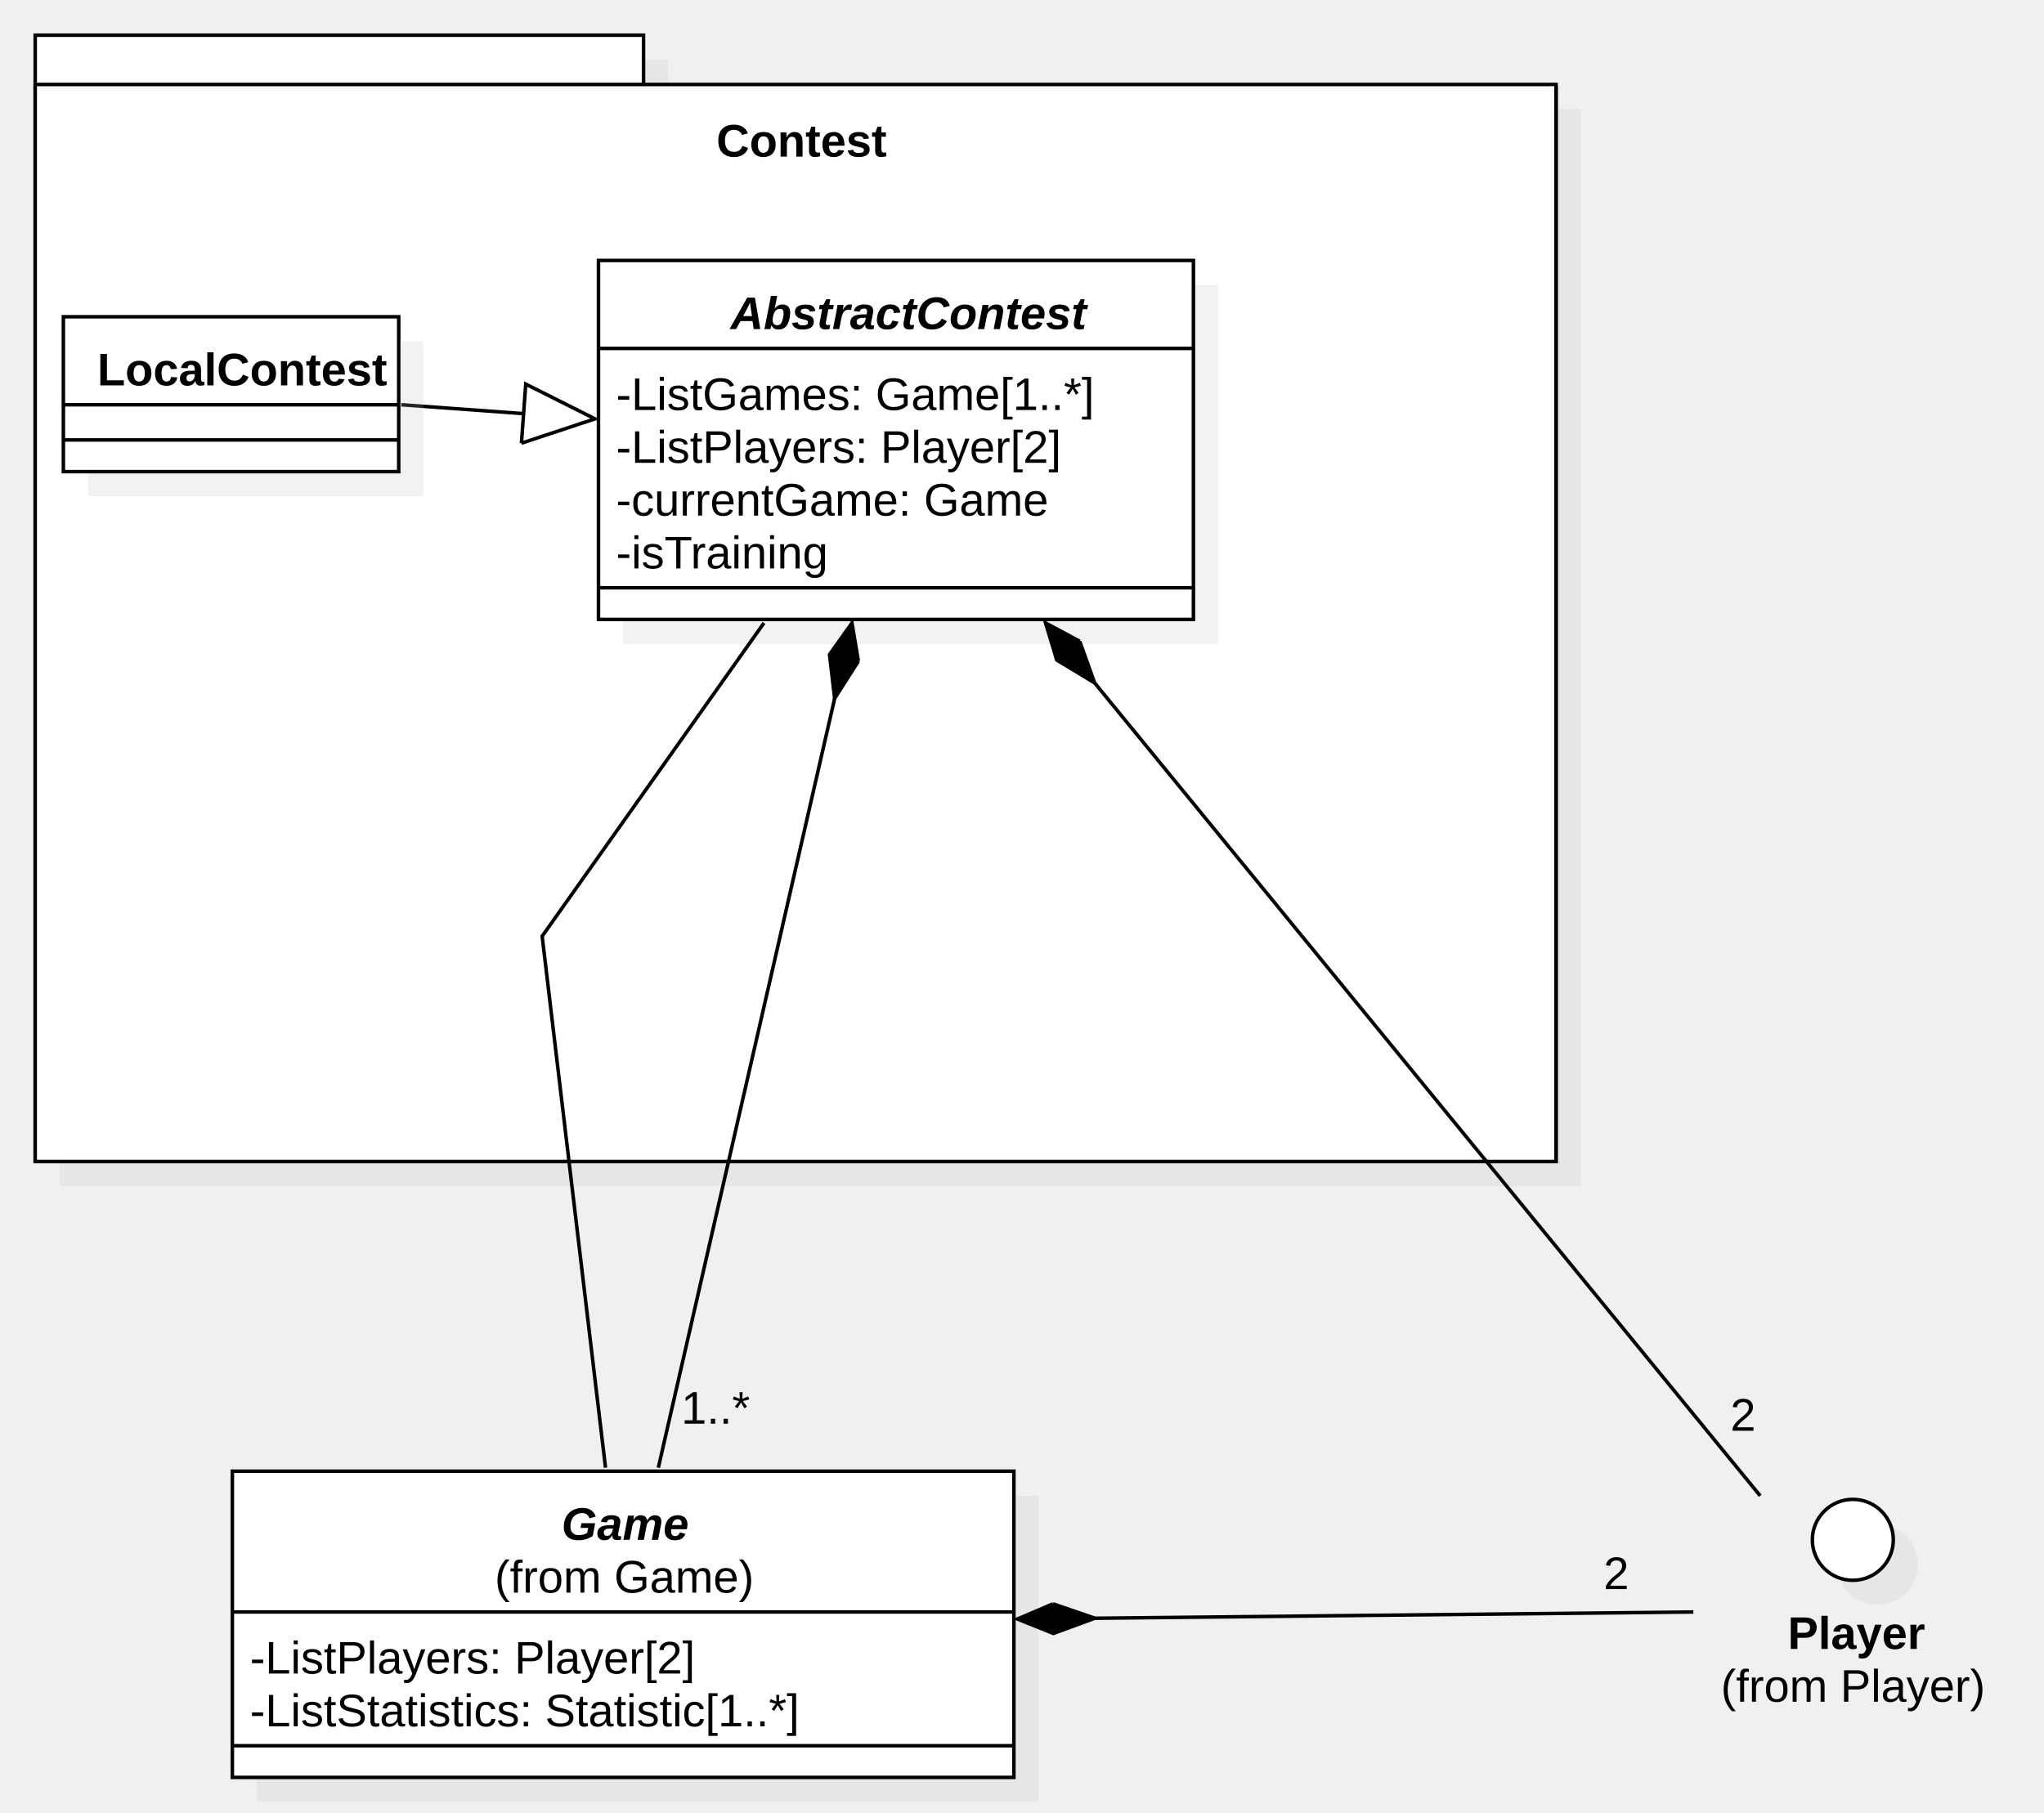
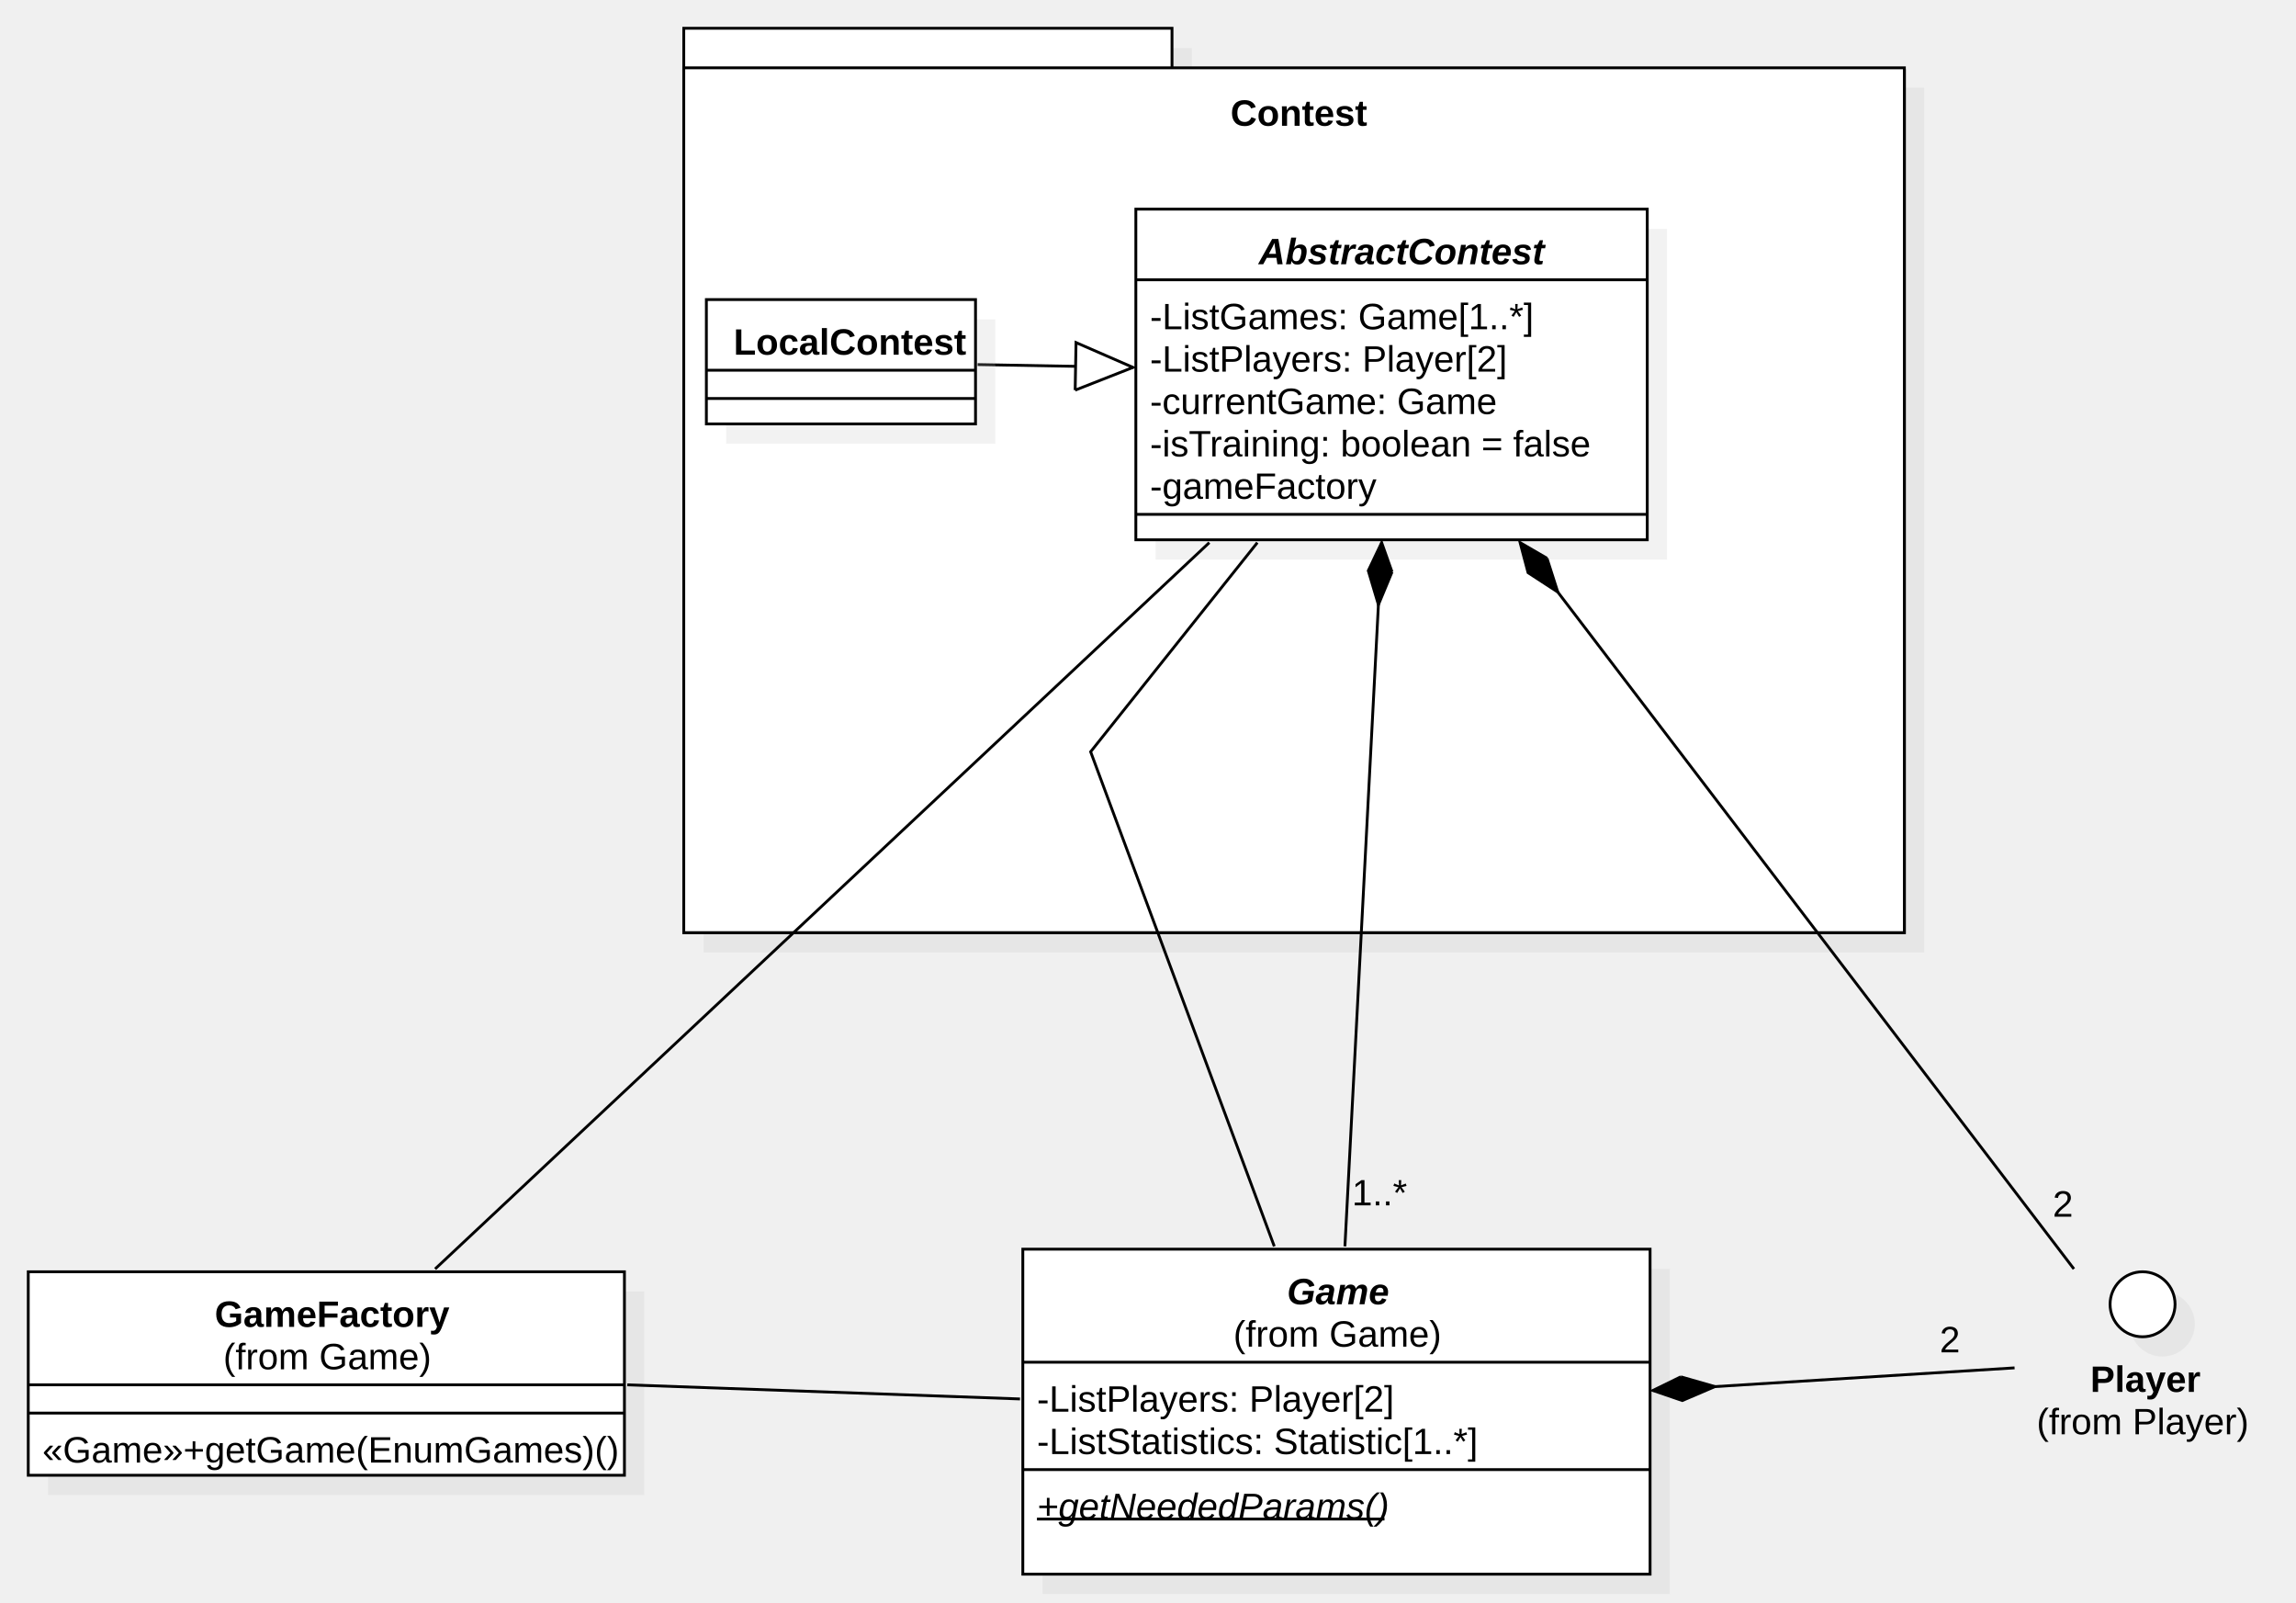
- <svg xmlns="http://www.w3.org/2000/svg" version="1.1" width="580.606" height="515">
+ <svg xmlns="http://www.w3.org/2000/svg" version="1.1" width="812.606" height="567">
  <defs />
  <g>
-     <g transform="translate(-126,-166) scale(1,1)">
-       <rect fill="#C0C0C0" stroke="none" x="143" y="183" width="172.8" height="15" opacity="0.2" />
-     </g>
-     <g transform="translate(-126,-166) scale(1,1)">
-       <rect fill="#C0C0C0" stroke="none" x="143" y="197" width="432" height="306" opacity="0.2" />
-     </g>
-     <g transform="translate(-126,-166) scale(1,1)">
-       <rect fill="#ffffff" stroke="none" x="136" y="191" width="432" height="305" />
-     </g>
-     <g transform="translate(-126,-166) scale(1,1)">
-       <path fill="none" stroke="#000000" d="M 136 191 L 568 191 L 568 496 L 136 496 L 136 191 Z Z" stroke-miterlimit="10" />
-     </g>
-     <g transform="translate(-126,-166) scale(1,1)">
-       <rect fill="#ffffff" stroke="none" x="136" y="176" width="172.8" height="15" />
-     </g>
-     <g transform="translate(-126,-166) scale(1,1)">
-       <path fill="none" stroke="#000000" d="M 136 176 L 308.8 176 L 308.8 191 L 136 191 L 136 176 Z Z" stroke-miterlimit="10" />
-     </g>
-     <g transform="translate(-126,-166) scale(1,1)">
-       <rect fill="#ffffff" stroke="none" x="136" y="190" width="432" height="306" />
-     </g>
-     <g transform="translate(-126,-166) scale(1,1)">
-       <path fill="none" stroke="#000000" d="M 136 190 L 568 190 L 568 496 L 136 496 L 136 190 Z Z" stroke-miterlimit="10" />
-     </g>
-     <g transform="translate(-126,-166) scale(1,1)">
-       <g>
-         <path fill="none" stroke="none" />
-         <text fill="#000000" stroke="none" font-family="Arial" font-size="13px" font-style="normal" font-weight="bold" text-decoration="none" x="329.5" y="210.5">Contest</text>
-       </g>
-     </g>
-     <g transform="translate(-126,-166) scale(1,1)">
-       <rect fill="#C0C0C0" stroke="none" x="303" y="247" width="169" height="102" opacity="0.2" />
-     </g>
-     <g transform="translate(-126,-166) scale(1,1)">
-       <rect fill="#ffffff" stroke="none" x="296" y="240" width="169" height="102" />
-     </g>
-     <g transform="translate(-126,-166) scale(1,1)">
-       <path fill="none" stroke="#000000" d="M 296 240 L 465 240 L 465 342 L 296 342 L 296 240 Z Z" stroke-miterlimit="10" />
-     </g>
-     <g transform="translate(-126,-166) scale(1,1)">
-       <path fill="none" stroke="#000000" d="M 296 265 L 465 265" stroke-miterlimit="10" />
-     </g>
-     <g transform="translate(-126,-166) scale(1,1)">
-       <path fill="none" stroke="#000000" d="M 296 333 L 465 333" stroke-miterlimit="10" />
-     </g>
-     <g transform="translate(-126,-166) scale(1,1)">
-       <g>
-         <path fill="none" stroke="none" />
-         <text fill="#000000" stroke="none" font-family="Arial" font-size="13px" font-style="italic" font-weight="bold" text-decoration="none" x="333.5" y="259.5">AbstractContest</text>
-       </g>
-     </g>
-     <g transform="translate(-126,-166) scale(1,1)">
-       <g>
-         <path fill="none" stroke="none" />
-         <text fill="#000000" stroke="none" font-family="Arial" font-size="13px" font-style="normal" font-weight="normal" text-decoration="none" x="301" y="282.5">-ListGames: Game[1..*]</text>
-       </g>
-     </g>
-     <g transform="translate(-126,-166) scale(1,1)">
-       <g>
-         <path fill="none" stroke="none" />
-         <text fill="#000000" stroke="none" font-family="Arial" font-size="13px" font-style="normal" font-weight="normal" text-decoration="none" x="301" y="297.5">-ListPlayers: Player[2]</text>
-       </g>
-     </g>
-     <g transform="translate(-126,-166) scale(1,1)">
-       <g>
-         <path fill="none" stroke="none" />
-         <text fill="#000000" stroke="none" font-family="Arial" font-size="13px" font-style="normal" font-weight="normal" text-decoration="none" x="301" y="312.5">-currentGame: Game</text>
-       </g>
-     </g>
-     <g transform="translate(-126,-166) scale(1,1)">
-       <g>
-         <path fill="none" stroke="none" />
-         <text fill="#000000" stroke="none" font-family="Arial" font-size="13px" font-style="normal" font-weight="normal" text-decoration="none" x="301" y="327.5">-isTraining</text>
-       </g>
-     </g>
-     <g transform="translate(-126,-166) scale(1,1)">
-       <path fill="none" stroke="#000000" d="M 240 281 L 295 285" stroke-miterlimit="10" />
-     </g>
-     <g transform="translate(-126,-166) scale(1,1)">
-       <path fill="#FFFFFF" stroke="none" d="M 274.118 291.923 L 295 285 L 275.339 275.129" />
-     </g>
-     <g transform="translate(-126,-166) scale(1,1)">
-       <path fill="none" stroke="#000000" d="M 274.118 291.923 L 295 285 L 275.339 275.129 L 274.118 291.923" stroke-miterlimit="10" />
-     </g>
-     <g transform="translate(-126,-166) scale(1,1)">
-       <rect fill="#C0C0C0" stroke="none" x="199" y="591" width="222" height="87" opacity="0.2" />
-     </g>
-     <g transform="translate(-126,-166) scale(1,1)">
-       <rect fill="#ffffff" stroke="none" x="192" y="584" width="222" height="87" />
-     </g>
-     <g transform="translate(-126,-166) scale(1,1)">
-       <path fill="none" stroke="#000000" d="M 192 584 L 414 584 L 414 671 L 192 671 L 192 584 Z Z" stroke-miterlimit="10" />
-     </g>
-     <g transform="translate(-126,-166) scale(1,1)">
-       <path fill="none" stroke="#000000" d="M 192 624 L 414 624" stroke-miterlimit="10" />
-     </g>
-     <g transform="translate(-126,-166) scale(1,1)">
-       <path fill="none" stroke="#000000" d="M 192 662 L 414 662" stroke-miterlimit="10" />
-     </g>
-     <g transform="translate(-126,-166) scale(1,1)">
-       <g>
-         <path fill="none" stroke="none" />
-         <text fill="#000000" stroke="none" font-family="Arial" font-size="13px" font-style="italic" font-weight="bold" text-decoration="none" x="285.5" y="603.5">Game</text>
-       </g>
-     </g>
-     <g transform="translate(-126,-166) scale(1,1)">
-       <g>
-         <path fill="none" stroke="none" />
-         <text fill="#000000" stroke="none" font-family="Arial" font-size="13px" font-style="normal" font-weight="normal" text-decoration="none" x="266.5" y="618.5">(from Game)</text>
-       </g>
-     </g>
-     <g transform="translate(-126,-166) scale(1,1)">
-       <g>
-         <path fill="none" stroke="none" />
-         <text fill="#000000" stroke="none" font-family="Arial" font-size="13px" font-style="normal" font-weight="normal" text-decoration="none" x="197" y="641.5">-ListPlayers: Player[2]</text>
-       </g>
-     </g>
-     <g transform="translate(-126,-166) scale(1,1)">
-       <g>
-         <path fill="none" stroke="none" />
-         <text fill="#000000" stroke="none" font-family="Arial" font-size="13px" font-style="normal" font-weight="normal" text-decoration="none" x="197" y="656.5">-ListStatistics: Statistic[1..*]</text>
-       </g>
-     </g>
-     <g transform="translate(-126,-166) scale(1,1)">
-       <path fill="none" stroke="#000000" d="M 313 583 L 368 343" stroke-miterlimit="10" />
-     </g>
-     <g transform="translate(-126,-166) scale(1,1)">
-       <path fill="#000000" stroke="none" d="M 369.833 353.846 L 368 343 L 361.627 351.966 L 363.086 364.444" />
-     </g>
-     <g transform="translate(-126,-166) scale(1,1)">
-       <path fill="none" stroke="#000000" d="M 369.833 353.846 L 368 343 L 361.627 351.966 L 363.086 364.444 L 369.833 353.846" stroke-miterlimit="10" />
-     </g>
-     <g transform="translate(-126,-166) scale(1,1)">
-       <g>
-         <path fill="none" stroke="none" />
-         <text fill="#000000" stroke="none" font-family="Arial" font-size="13px" font-style="normal" font-weight="normal" text-decoration="none" x="319.5" y="570.5">1..*</text>
-       </g>
-     </g>
-     <g transform="translate(-126,-166) scale(1,1)">
-       <path fill="#C0C0C0" stroke="none" d="M 647.803 610.5 C 647.803 604.149 652.952 599 659.303 599 C 665.654 599 670.803 604.149 670.803 610.5 C 670.803 616.851 665.654 622 659.303 622 C 652.952 622 647.803 616.851 647.803 610.5 Z" opacity="0.2" />
-     </g>
-     <g transform="translate(-126,-166) scale(1,1)">
-       <path fill="#ffffff" stroke="none" d="M 640.803 603.5 C 640.803 597.149 645.952 592 652.303 592 C 658.654 592 663.803 597.149 663.803 603.5 C 663.803 609.851 658.654 615 652.303 615 C 645.952 615 640.803 609.851 640.803 603.5 Z" />
-     </g>
-     <g transform="translate(-126,-166) scale(1,1)">
-       <path fill="none" stroke="#000000" d="M 640.803 603.5 C 640.803 597.149 645.952 592 652.303 592 C 658.654 592 663.803 597.149 663.803 603.5 C 663.803 609.851 658.654 615 652.303 615 C 645.952 615 640.803 609.851 640.803 603.5 Z" stroke-miterlimit="10" />
-     </g>
-     <g transform="translate(-126,-166) scale(1,1)">
-       <g>
-         <path fill="none" stroke="none" />
-         <text fill="#000000" stroke="none" font-family="Arial" font-size="13px" font-style="normal" font-weight="bold" text-decoration="none" x="633.803" y="634.5">Player</text>
-       </g>
-     </g>
-     <g transform="translate(-126,-166) scale(1,1)">
-       <g>
-         <path fill="none" stroke="none" />
-         <text fill="#000000" stroke="none" font-family="Arial" font-size="13px" font-style="normal" font-weight="normal" text-decoration="none" x="614.803" y="649.5">(from Player)</text>
-       </g>
-     </g>
-     <g transform="translate(-126,-166) scale(1,1)">
-       <path fill="none" stroke="#000000" d="M 607 624 L 415 626" stroke-miterlimit="10" />
-     </g>
-     <g transform="translate(-126,-166) scale(1,1)">
-       <path fill="#000000" stroke="none" d="M 425.118 621.685 L 415 626 L 425.206 630.103 L 436.999 625.771" />
-     </g>
-     <g transform="translate(-126,-166) scale(1,1)">
-       <path fill="none" stroke="#000000" d="M 425.118 621.685 L 415 626 L 425.206 630.103 L 436.999 625.771 L 425.118 621.685" stroke-miterlimit="10" />
-     </g>
-     <g transform="translate(-126,-166) scale(1,1)">
-       <g>
-         <path fill="none" stroke="none" />
-         <text fill="#000000" stroke="none" font-family="Arial" font-size="13px" font-style="normal" font-weight="normal" text-decoration="none" x="581.5" y="617.5">2</text>
-       </g>
-     </g>
-     <g transform="translate(-126,-166) scale(1,1)">
-       <path fill="none" stroke="#000000" d="M 626 591 L 423 343" stroke-miterlimit="10" />
-     </g>
-     <g transform="translate(-126,-166) scale(1,1)">
-       <path fill="#000000" stroke="none" d="M 432.695 348.198 L 423 343 L 426.18 353.53 L 436.935 360.024" />
-     </g>
-     <g transform="translate(-126,-166) scale(1,1)">
-       <path fill="none" stroke="#000000" d="M 432.695 348.198 L 423 343 L 426.18 353.53 L 436.935 360.024 L 432.695 348.198" stroke-miterlimit="10" />
-     </g>
-     <g transform="translate(-126,-166) scale(1,1)">
-       <g>
-         <path fill="none" stroke="none" />
-         <text fill="#000000" stroke="none" font-family="Arial" font-size="13px" font-style="normal" font-weight="normal" text-decoration="none" x="617.5" y="572.5">2</text>
-       </g>
-     </g>
-     <g transform="translate(-126,-166) scale(1,1)">
-       <rect fill="#C0C0C0" stroke="none" x="151" y="263" width="95.258" height="44" opacity="0.2" />
-     </g>
-     <g transform="translate(-126,-166) scale(1,1)">
-       <rect fill="#ffffff" stroke="none" x="144" y="256" width="95.258" height="44" />
-     </g>
-     <g transform="translate(-126,-166) scale(1,1)">
-       <path fill="none" stroke="#000000" d="M 144 256 L 239.258 256 L 239.258 300 L 144 300 L 144 256 Z Z" stroke-miterlimit="10" />
-     </g>
-     <g transform="translate(-126,-166) scale(1,1)">
-       <path fill="none" stroke="#000000" d="M 144 281 L 239.258 281" stroke-miterlimit="10" />
-     </g>
-     <g transform="translate(-126,-166) scale(1,1)">
-       <path fill="none" stroke="#000000" d="M 144 291 L 239.258 291" stroke-miterlimit="10" />
-     </g>
-     <g transform="translate(-126,-166) scale(1,1)">
-       <g>
-         <path fill="none" stroke="none" />
-         <text fill="#000000" stroke="none" font-family="Arial" font-size="13px" font-style="normal" font-weight="bold" text-decoration="none" x="153.629" y="275.5">LocalContest</text>
-       </g>
-     </g>
-     <g transform="translate(-126,-166) scale(1,1)">
-       <path fill="none" stroke="#000000" d="M 298 583 L 280 432 L 343 343" stroke-miterlimit="10" />
+     <g transform="translate(-30,-166) scale(1,1)">
+       <rect fill="#C0C0C0" stroke="none" x="279" y="183" width="172.8" height="15" opacity="0.2" />
+     </g>
+     <g transform="translate(-30,-166) scale(1,1)">
+       <rect fill="#C0C0C0" stroke="none" x="279" y="197" width="432" height="306" opacity="0.2" />
+     </g>
+     <g transform="translate(-30,-166) scale(1,1)">
+       <rect fill="#ffffff" stroke="none" x="272" y="191" width="432" height="305" />
+     </g>
+     <g transform="translate(-30,-166) scale(1,1)">
+       <path fill="none" stroke="#000000" d="M 272 191 L 704 191 L 704 496 L 272 496 L 272 191 Z Z" stroke-miterlimit="10" />
+     </g>
+     <g transform="translate(-30,-166) scale(1,1)">
+       <rect fill="#ffffff" stroke="none" x="272" y="176" width="172.8" height="15" />
+     </g>
+     <g transform="translate(-30,-166) scale(1,1)">
+       <path fill="none" stroke="#000000" d="M 272 176 L 444.8 176 L 444.8 191 L 272 191 L 272 176 Z Z" stroke-miterlimit="10" />
+     </g>
+     <g transform="translate(-30,-166) scale(1,1)">
+       <rect fill="#ffffff" stroke="none" x="272" y="190" width="432" height="306" />
+     </g>
+     <g transform="translate(-30,-166) scale(1,1)">
+       <path fill="none" stroke="#000000" d="M 272 190 L 704 190 L 704 496 L 272 496 L 272 190 Z Z" stroke-miterlimit="10" />
+     </g>
+     <g transform="translate(-30,-166) scale(1,1)">
+       <g>
+         <path fill="none" stroke="none" />
+         <text fill="#000000" stroke="none" font-family="Arial" font-size="13px" font-style="normal" font-weight="bold" text-decoration="none" x="465.5" y="210.5">Contest</text>
+       </g>
+     </g>
+     <g transform="translate(-30,-166) scale(1,1)">
+       <rect fill="#C0C0C0" stroke="none" x="439" y="247" width="181" height="117" opacity="0.2" />
+     </g>
+     <g transform="translate(-30,-166) scale(1,1)">
+       <rect fill="#ffffff" stroke="none" x="432" y="240" width="181" height="117" />
+     </g>
+     <g transform="translate(-30,-166) scale(1,1)">
+       <path fill="none" stroke="#000000" d="M 432 240 L 613 240 L 613 357 L 432 357 L 432 240 Z Z" stroke-miterlimit="10" />
+     </g>
+     <g transform="translate(-30,-166) scale(1,1)">
+       <path fill="none" stroke="#000000" d="M 432 265 L 613 265" stroke-miterlimit="10" />
+     </g>
+     <g transform="translate(-30,-166) scale(1,1)">
+       <path fill="none" stroke="#000000" d="M 432 348 L 613 348" stroke-miterlimit="10" />
+     </g>
+     <g transform="translate(-30,-166) scale(1,1)">
+       <g>
+         <path fill="none" stroke="none" />
+         <text fill="#000000" stroke="none" font-family="Arial" font-size="13px" font-style="italic" font-weight="bold" text-decoration="none" x="475.5" y="259.5">AbstractContest</text>
+       </g>
+     </g>
+     <g transform="translate(-30,-166) scale(1,1)">
+       <g>
+         <path fill="none" stroke="none" />
+         <text fill="#000000" stroke="none" font-family="Arial" font-size="13px" font-style="normal" font-weight="normal" text-decoration="none" x="437" y="282.5">-ListGames: Game[1..*]</text>
+       </g>
+     </g>
+     <g transform="translate(-30,-166) scale(1,1)">
+       <g>
+         <path fill="none" stroke="none" />
+         <text fill="#000000" stroke="none" font-family="Arial" font-size="13px" font-style="normal" font-weight="normal" text-decoration="none" x="437" y="297.5">-ListPlayers: Player[2]</text>
+       </g>
+     </g>
+     <g transform="translate(-30,-166) scale(1,1)">
+       <g>
+         <path fill="none" stroke="none" />
+         <text fill="#000000" stroke="none" font-family="Arial" font-size="13px" font-style="normal" font-weight="normal" text-decoration="none" x="437" y="312.5">-currentGame: Game</text>
+       </g>
+     </g>
+     <g transform="translate(-30,-166) scale(1,1)">
+       <g>
+         <path fill="none" stroke="none" />
+         <text fill="#000000" stroke="none" font-family="Arial" font-size="13px" font-style="normal" font-weight="normal" text-decoration="none" x="437" y="327.5">-isTraining: boolean = false</text>
+       </g>
+     </g>
+     <g transform="translate(-30,-166) scale(1,1)">
+       <g>
+         <path fill="none" stroke="none" />
+         <text fill="#000000" stroke="none" font-family="Arial" font-size="13px" font-style="normal" font-weight="normal" text-decoration="none" x="437" y="342.5">-gameFactory</text>
+       </g>
+     </g>
+     <g transform="translate(-30,-166) scale(1,1)">
+       <path fill="none" stroke="#000000" d="M 376 295 L 431 296" stroke-miterlimit="10" />
+     </g>
+     <g transform="translate(-30,-166) scale(1,1)">
+       <path fill="#FFFFFF" stroke="none" d="M 410.525 304.048 L 431 296 L 410.831 287.213" />
+     </g>
+     <g transform="translate(-30,-166) scale(1,1)">
+       <path fill="none" stroke="#000000" d="M 410.525 304.048 L 431 296 L 410.831 287.213 L 410.525 304.048" stroke-miterlimit="10" />
+     </g>
+     <g transform="translate(-30,-166) scale(1,1)">
+       <rect fill="#C0C0C0" stroke="none" x="399" y="615" width="222" height="115" opacity="0.2" />
+     </g>
+     <g transform="translate(-30,-166) scale(1,1)">
+       <rect fill="#ffffff" stroke="none" x="392" y="608" width="222" height="115" />
+     </g>
+     <g transform="translate(-30,-166) scale(1,1)">
+       <path fill="none" stroke="#000000" d="M 392 608 L 614 608 L 614 723 L 392 723 L 392 608 Z Z" stroke-miterlimit="10" />
+     </g>
+     <g transform="translate(-30,-166) scale(1,1)">
+       <path fill="none" stroke="#000000" d="M 392 648 L 614 648" stroke-miterlimit="10" />
+     </g>
+     <g transform="translate(-30,-166) scale(1,1)">
+       <path fill="none" stroke="#000000" d="M 392 686 L 614 686" stroke-miterlimit="10" />
+     </g>
+     <g transform="translate(-30,-166) scale(1,1)">
+       <g>
+         <path fill="none" stroke="none" />
+         <text fill="#000000" stroke="none" font-family="Arial" font-size="13px" font-style="italic" font-weight="bold" text-decoration="none" x="485.5" y="627.5">Game</text>
+       </g>
+     </g>
+     <g transform="translate(-30,-166) scale(1,1)">
+       <g>
+         <path fill="none" stroke="none" />
+         <text fill="#000000" stroke="none" font-family="Arial" font-size="13px" font-style="normal" font-weight="normal" text-decoration="none" x="466.5" y="642.5">(from Game)</text>
+       </g>
+     </g>
+     <g transform="translate(-30,-166) scale(1,1)">
+       <g>
+         <path fill="none" stroke="none" />
+         <text fill="#000000" stroke="none" font-family="Arial" font-size="13px" font-style="normal" font-weight="normal" text-decoration="none" x="397" y="665.5">-ListPlayers: Player[2]</text>
+       </g>
+     </g>
+     <g transform="translate(-30,-166) scale(1,1)">
+       <g>
+         <path fill="none" stroke="none" />
+         <text fill="#000000" stroke="none" font-family="Arial" font-size="13px" font-style="normal" font-weight="normal" text-decoration="none" x="397" y="680.5">-ListStatistics: Statistic[1..*]</text>
+       </g>
+     </g>
+     <g transform="translate(-30,-166) scale(1,1)">
+       <g>
+         <path fill="none" stroke="none" />
+         <text fill="#000000" stroke="none" font-family="Arial" font-size="13px" font-style="italic" font-weight="normal" text-decoration="none" x="397" y="703.5">+getNeededParams()</text>
+         <path fill="none" stroke="#000000" d="M 397 703.5 L 520 703.5" stroke-miterlimit="10" />
+       </g>
+     </g>
+     <g transform="translate(-30,-166) scale(1,1)">
+       <path fill="none" stroke="#000000" d="M 506 607 L 519 358" stroke-miterlimit="10" />
+     </g>
+     <g transform="translate(-30,-166) scale(1,1)">
+       <path fill="#000000" stroke="none" d="M 522.674 368.368 L 519 358 L 514.266 367.929 L 517.853 379.97" />
+     </g>
+     <g transform="translate(-30,-166) scale(1,1)">
+       <path fill="none" stroke="#000000" d="M 522.674 368.368 L 519 358 L 514.266 367.929 L 517.853 379.97 L 522.674 368.368" stroke-miterlimit="10" />
+     </g>
+     <g transform="translate(-30,-166) scale(1,1)">
+       <g>
+         <path fill="none" stroke="none" />
+         <text fill="#000000" stroke="none" font-family="Arial" font-size="13px" font-style="normal" font-weight="normal" text-decoration="none" x="508.5" y="592.5">1..*</text>
+       </g>
+     </g>
+     <g transform="translate(-30,-166) scale(1,1)">
+       <path fill="#C0C0C0" stroke="none" d="M 783.803 634.5 C 783.803 628.149 788.952 623 795.303 623 C 801.654 623 806.803 628.149 806.803 634.5 C 806.803 640.851 801.654 646 795.303 646 C 788.952 646 783.803 640.851 783.803 634.5 Z" opacity="0.2" />
+     </g>
+     <g transform="translate(-30,-166) scale(1,1)">
+       <path fill="#ffffff" stroke="none" d="M 776.803 627.5 C 776.803 621.149 781.952 616 788.303 616 C 794.654 616 799.803 621.149 799.803 627.5 C 799.803 633.851 794.654 639 788.303 639 C 781.952 639 776.803 633.851 776.803 627.5 Z" />
+     </g>
+     <g transform="translate(-30,-166) scale(1,1)">
+       <path fill="none" stroke="#000000" d="M 776.803 627.5 C 776.803 621.149 781.952 616 788.303 616 C 794.654 616 799.803 621.149 799.803 627.5 C 799.803 633.851 794.654 639 788.303 639 C 781.952 639 776.803 633.851 776.803 627.5 Z" stroke-miterlimit="10" />
+     </g>
+     <g transform="translate(-30,-166) scale(1,1)">
+       <g>
+         <path fill="none" stroke="none" />
+         <text fill="#000000" stroke="none" font-family="Arial" font-size="13px" font-style="normal" font-weight="bold" text-decoration="none" x="769.803" y="658.5">Player</text>
+       </g>
+     </g>
+     <g transform="translate(-30,-166) scale(1,1)">
+       <g>
+         <path fill="none" stroke="none" />
+         <text fill="#000000" stroke="none" font-family="Arial" font-size="13px" font-style="normal" font-weight="normal" text-decoration="none" x="750.803" y="673.5">(from Player)</text>
+       </g>
+     </g>
+     <g transform="translate(-30,-166) scale(1,1)">
+       <path fill="none" stroke="#000000" d="M 743 650 L 615 658" stroke-miterlimit="10" />
+     </g>
+     <g transform="translate(-30,-166) scale(1,1)">
+       <path fill="#000000" stroke="none" d="M 624.88 653.165 L 615 658 L 625.405 661.567 L 636.957 656.628" />
+     </g>
+     <g transform="translate(-30,-166) scale(1,1)">
+       <path fill="none" stroke="#000000" d="M 624.88 653.165 L 615 658 L 625.405 661.567 L 636.957 656.628 L 624.88 653.165" stroke-miterlimit="10" />
+     </g>
+     <g transform="translate(-30,-166) scale(1,1)">
+       <g>
+         <path fill="none" stroke="none" />
+         <text fill="#000000" stroke="none" font-family="Arial" font-size="13px" font-style="normal" font-weight="normal" text-decoration="none" x="716.5" y="644.5">2</text>
+       </g>
+     </g>
+     <g transform="translate(-30,-166) scale(1,1)">
+       <path fill="none" stroke="#000000" d="M 764 615 L 568 358" stroke-miterlimit="10" />
+     </g>
+     <g transform="translate(-30,-166) scale(1,1)">
+       <path fill="#000000" stroke="none" d="M 577.51 363.528 L 568 358 L 570.816 368.634 L 581.341 375.493" />
+     </g>
+     <g transform="translate(-30,-166) scale(1,1)">
+       <path fill="none" stroke="#000000" d="M 577.51 363.528 L 568 358 L 570.816 368.634 L 581.341 375.493 L 577.51 363.528" stroke-miterlimit="10" />
+     </g>
+     <g transform="translate(-30,-166) scale(1,1)">
+       <g>
+         <path fill="none" stroke="none" />
+         <text fill="#000000" stroke="none" font-family="Arial" font-size="13px" font-style="normal" font-weight="normal" text-decoration="none" x="756.5" y="596.5">2</text>
+       </g>
+     </g>
+     <g transform="translate(-30,-166) scale(1,1)">
+       <rect fill="#C0C0C0" stroke="none" x="287" y="279" width="95.258" height="44" opacity="0.2" />
+     </g>
+     <g transform="translate(-30,-166) scale(1,1)">
+       <rect fill="#ffffff" stroke="none" x="280" y="272" width="95.258" height="44" />
+     </g>
+     <g transform="translate(-30,-166) scale(1,1)">
+       <path fill="none" stroke="#000000" d="M 280 272 L 375.258 272 L 375.258 316 L 280 316 L 280 272 Z Z" stroke-miterlimit="10" />
+     </g>
+     <g transform="translate(-30,-166) scale(1,1)">
+       <path fill="none" stroke="#000000" d="M 280 297 L 375.258 297" stroke-miterlimit="10" />
+     </g>
+     <g transform="translate(-30,-166) scale(1,1)">
+       <path fill="none" stroke="#000000" d="M 280 307 L 375.258 307" stroke-miterlimit="10" />
+     </g>
+     <g transform="translate(-30,-166) scale(1,1)">
+       <g>
+         <path fill="none" stroke="none" />
+         <text fill="#000000" stroke="none" font-family="Arial" font-size="13px" font-style="normal" font-weight="bold" text-decoration="none" x="289.629" y="291.5">LocalContest</text>
+       </g>
+     </g>
+     <g transform="translate(-30,-166) scale(1,1)">
+       <path fill="none" stroke="#000000" d="M 481 607 L 416 432 L 475 358" stroke-miterlimit="10" />
+     </g>
+     <g transform="translate(-30,-166) scale(1,1)">
+       <rect fill="#C0C0C0" stroke="none" x="47" y="623" width="211" height="72" opacity="0.2" />
+     </g>
+     <g transform="translate(-30,-166) scale(1,1)">
+       <rect fill="#ffffff" stroke="none" x="40" y="616" width="211" height="72" />
+     </g>
+     <g transform="translate(-30,-166) scale(1,1)">
+       <path fill="none" stroke="#000000" d="M 40 616 L 251 616 L 251 688 L 40 688 L 40 616 Z Z" stroke-miterlimit="10" />
+     </g>
+     <g transform="translate(-30,-166) scale(1,1)">
+       <path fill="none" stroke="#000000" d="M 40 656 L 251 656" stroke-miterlimit="10" />
+     </g>
+     <g transform="translate(-30,-166) scale(1,1)">
+       <path fill="none" stroke="#000000" d="M 40 666 L 251 666" stroke-miterlimit="10" />
+     </g>
+     <g transform="translate(-30,-166) scale(1,1)">
+       <g>
+         <path fill="none" stroke="none" />
+         <text fill="#000000" stroke="none" font-family="Arial" font-size="13px" font-style="normal" font-weight="bold" text-decoration="none" x="106" y="635.5">GameFactory</text>
+       </g>
+     </g>
+     <g transform="translate(-30,-166) scale(1,1)">
+       <g>
+         <path fill="none" stroke="none" />
+         <text fill="#000000" stroke="none" font-family="Arial" font-size="13px" font-style="normal" font-weight="normal" text-decoration="none" x="109" y="650.5">(from Game)</text>
+       </g>
+     </g>
+     <g transform="translate(-30,-166) scale(1,1)">
+       <g>
+         <path fill="none" stroke="none" />
+         <text fill="#000000" stroke="none" font-family="Arial" font-size="13px" font-style="normal" font-weight="normal" text-decoration="none" x="45" y="683.5">«Game»+getGame(EnumGames)()</text>
+       </g>
+     </g>
+     <g transform="translate(-30,-166) scale(1,1)">
+       <path fill="none" stroke="#000000" d="M 252 656 L 391 661" stroke-miterlimit="10" />
+     </g>
+     <g transform="translate(-30,-166) scale(1,1)">
+       <path fill="none" stroke="#000000" d="M 184 615 L 458 358" stroke-miterlimit="10" />
    </g>
  </g>
</svg>
